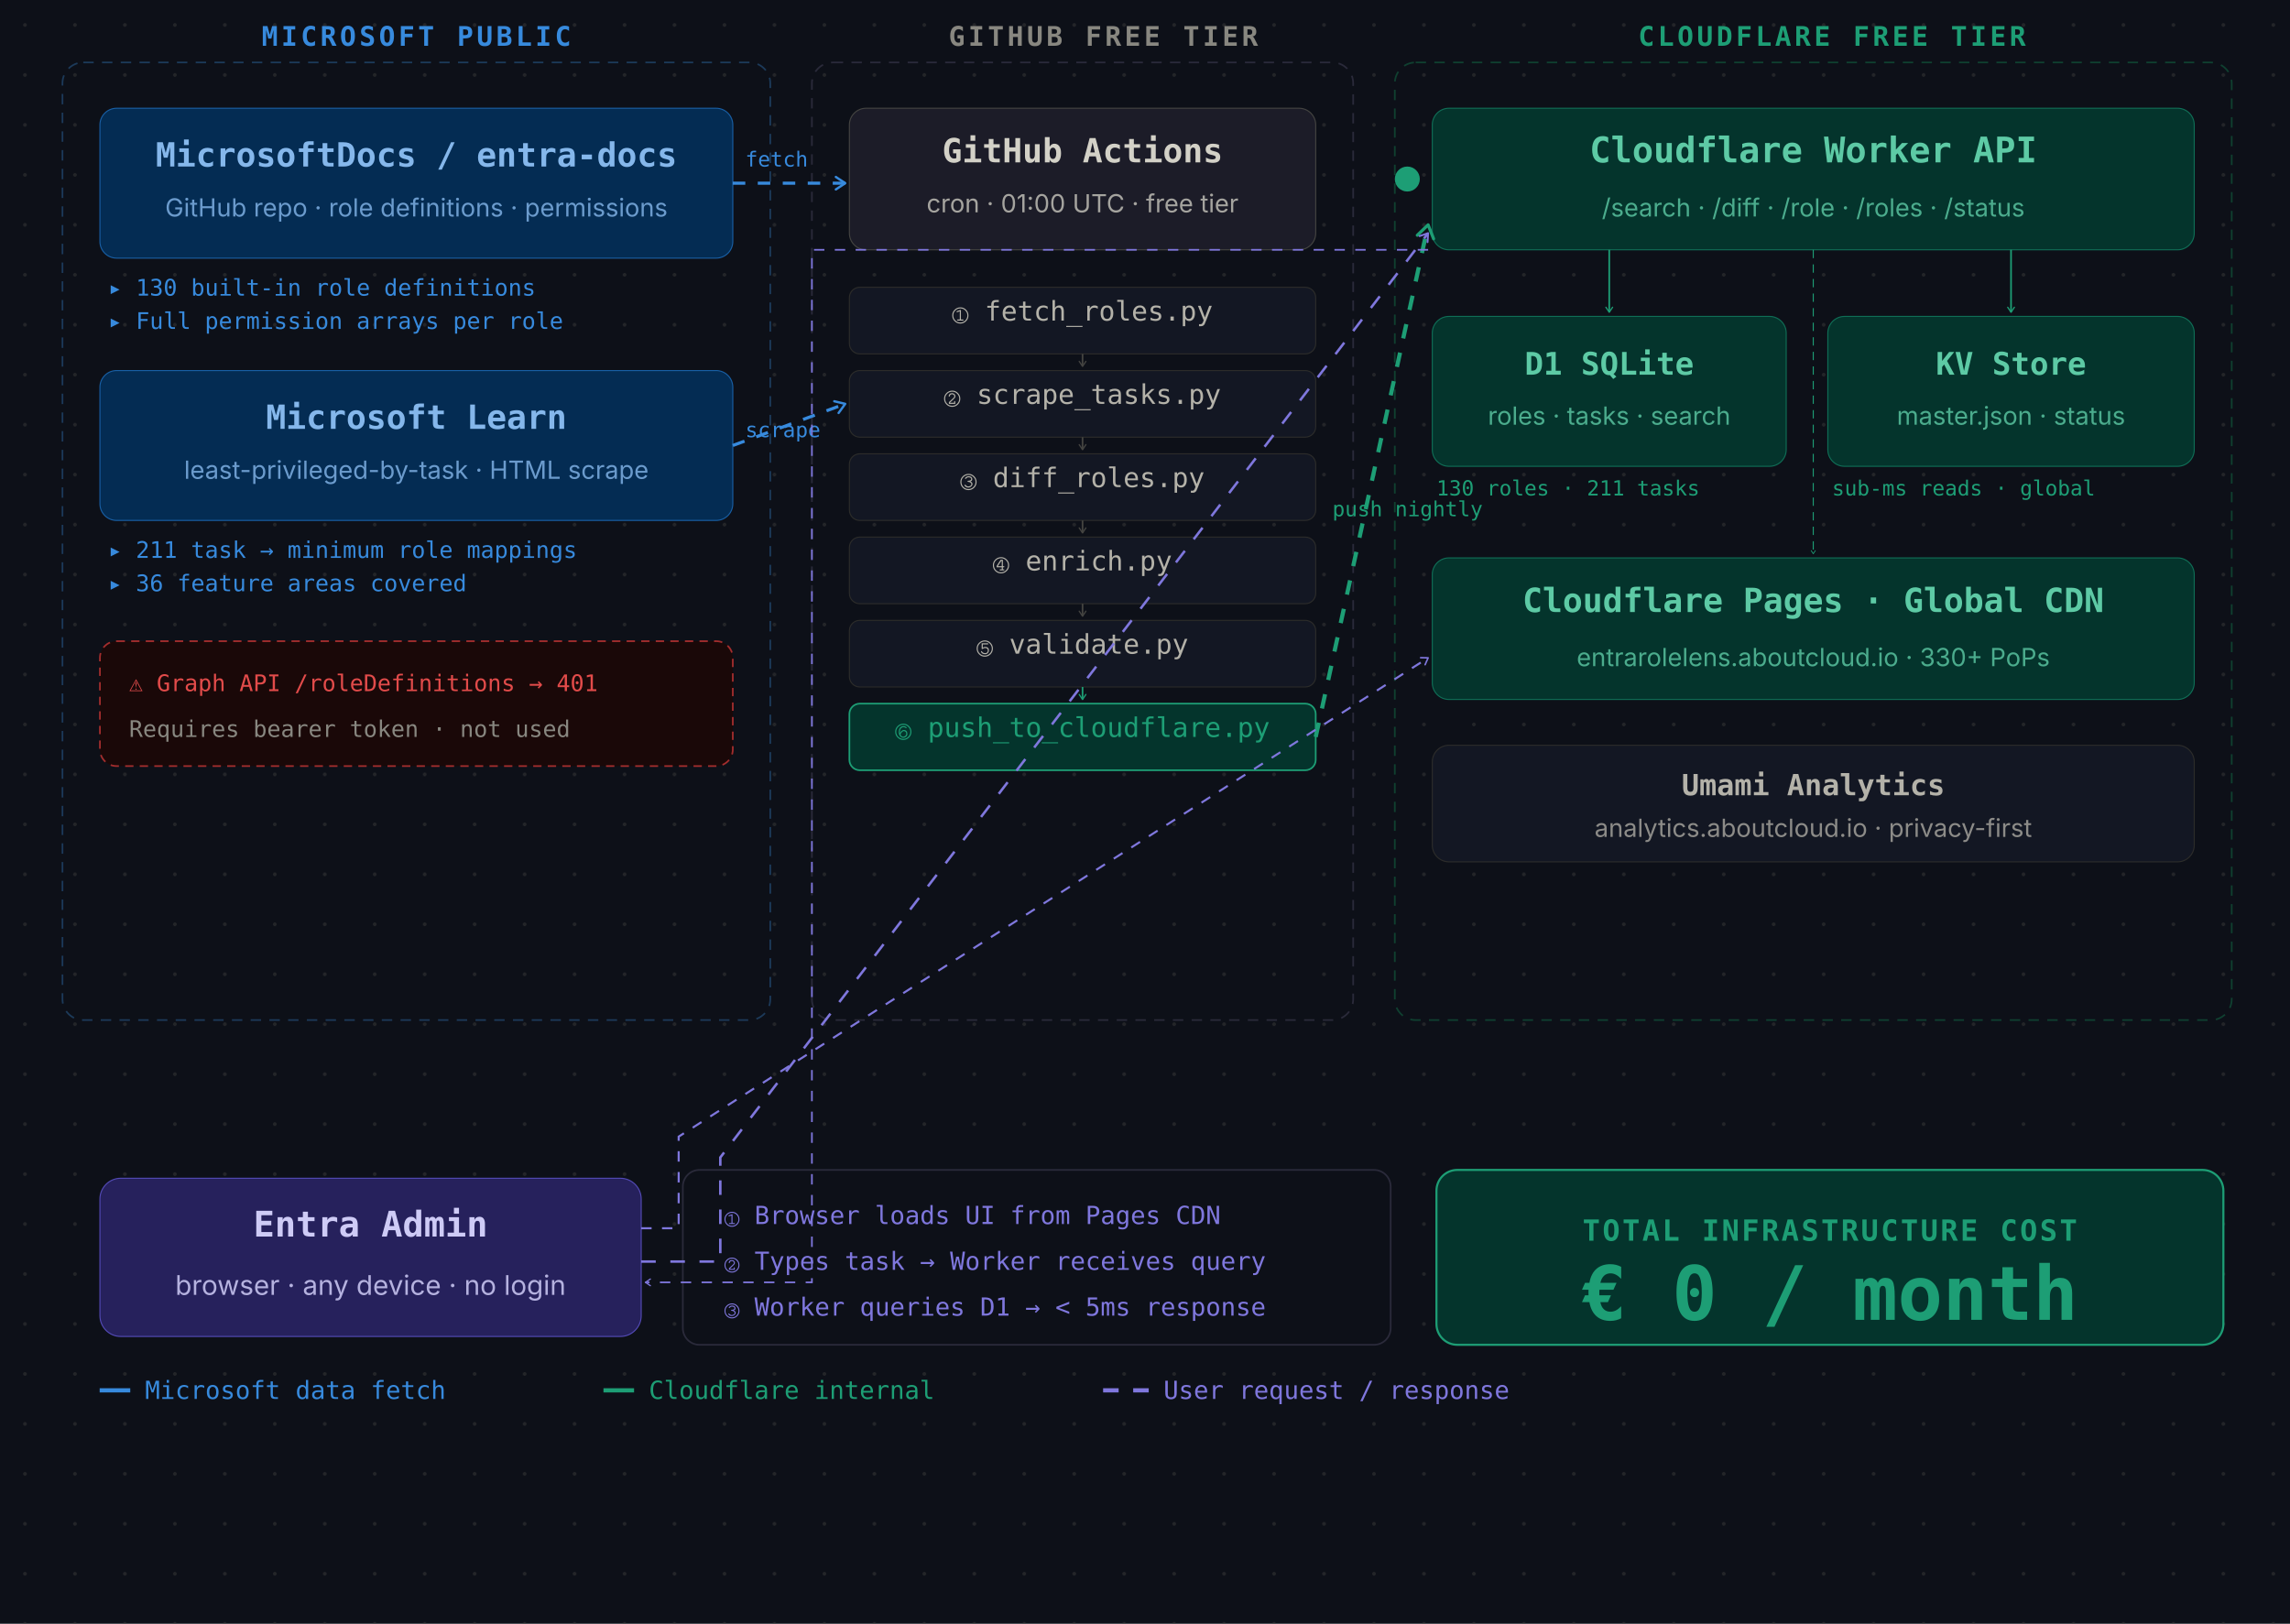
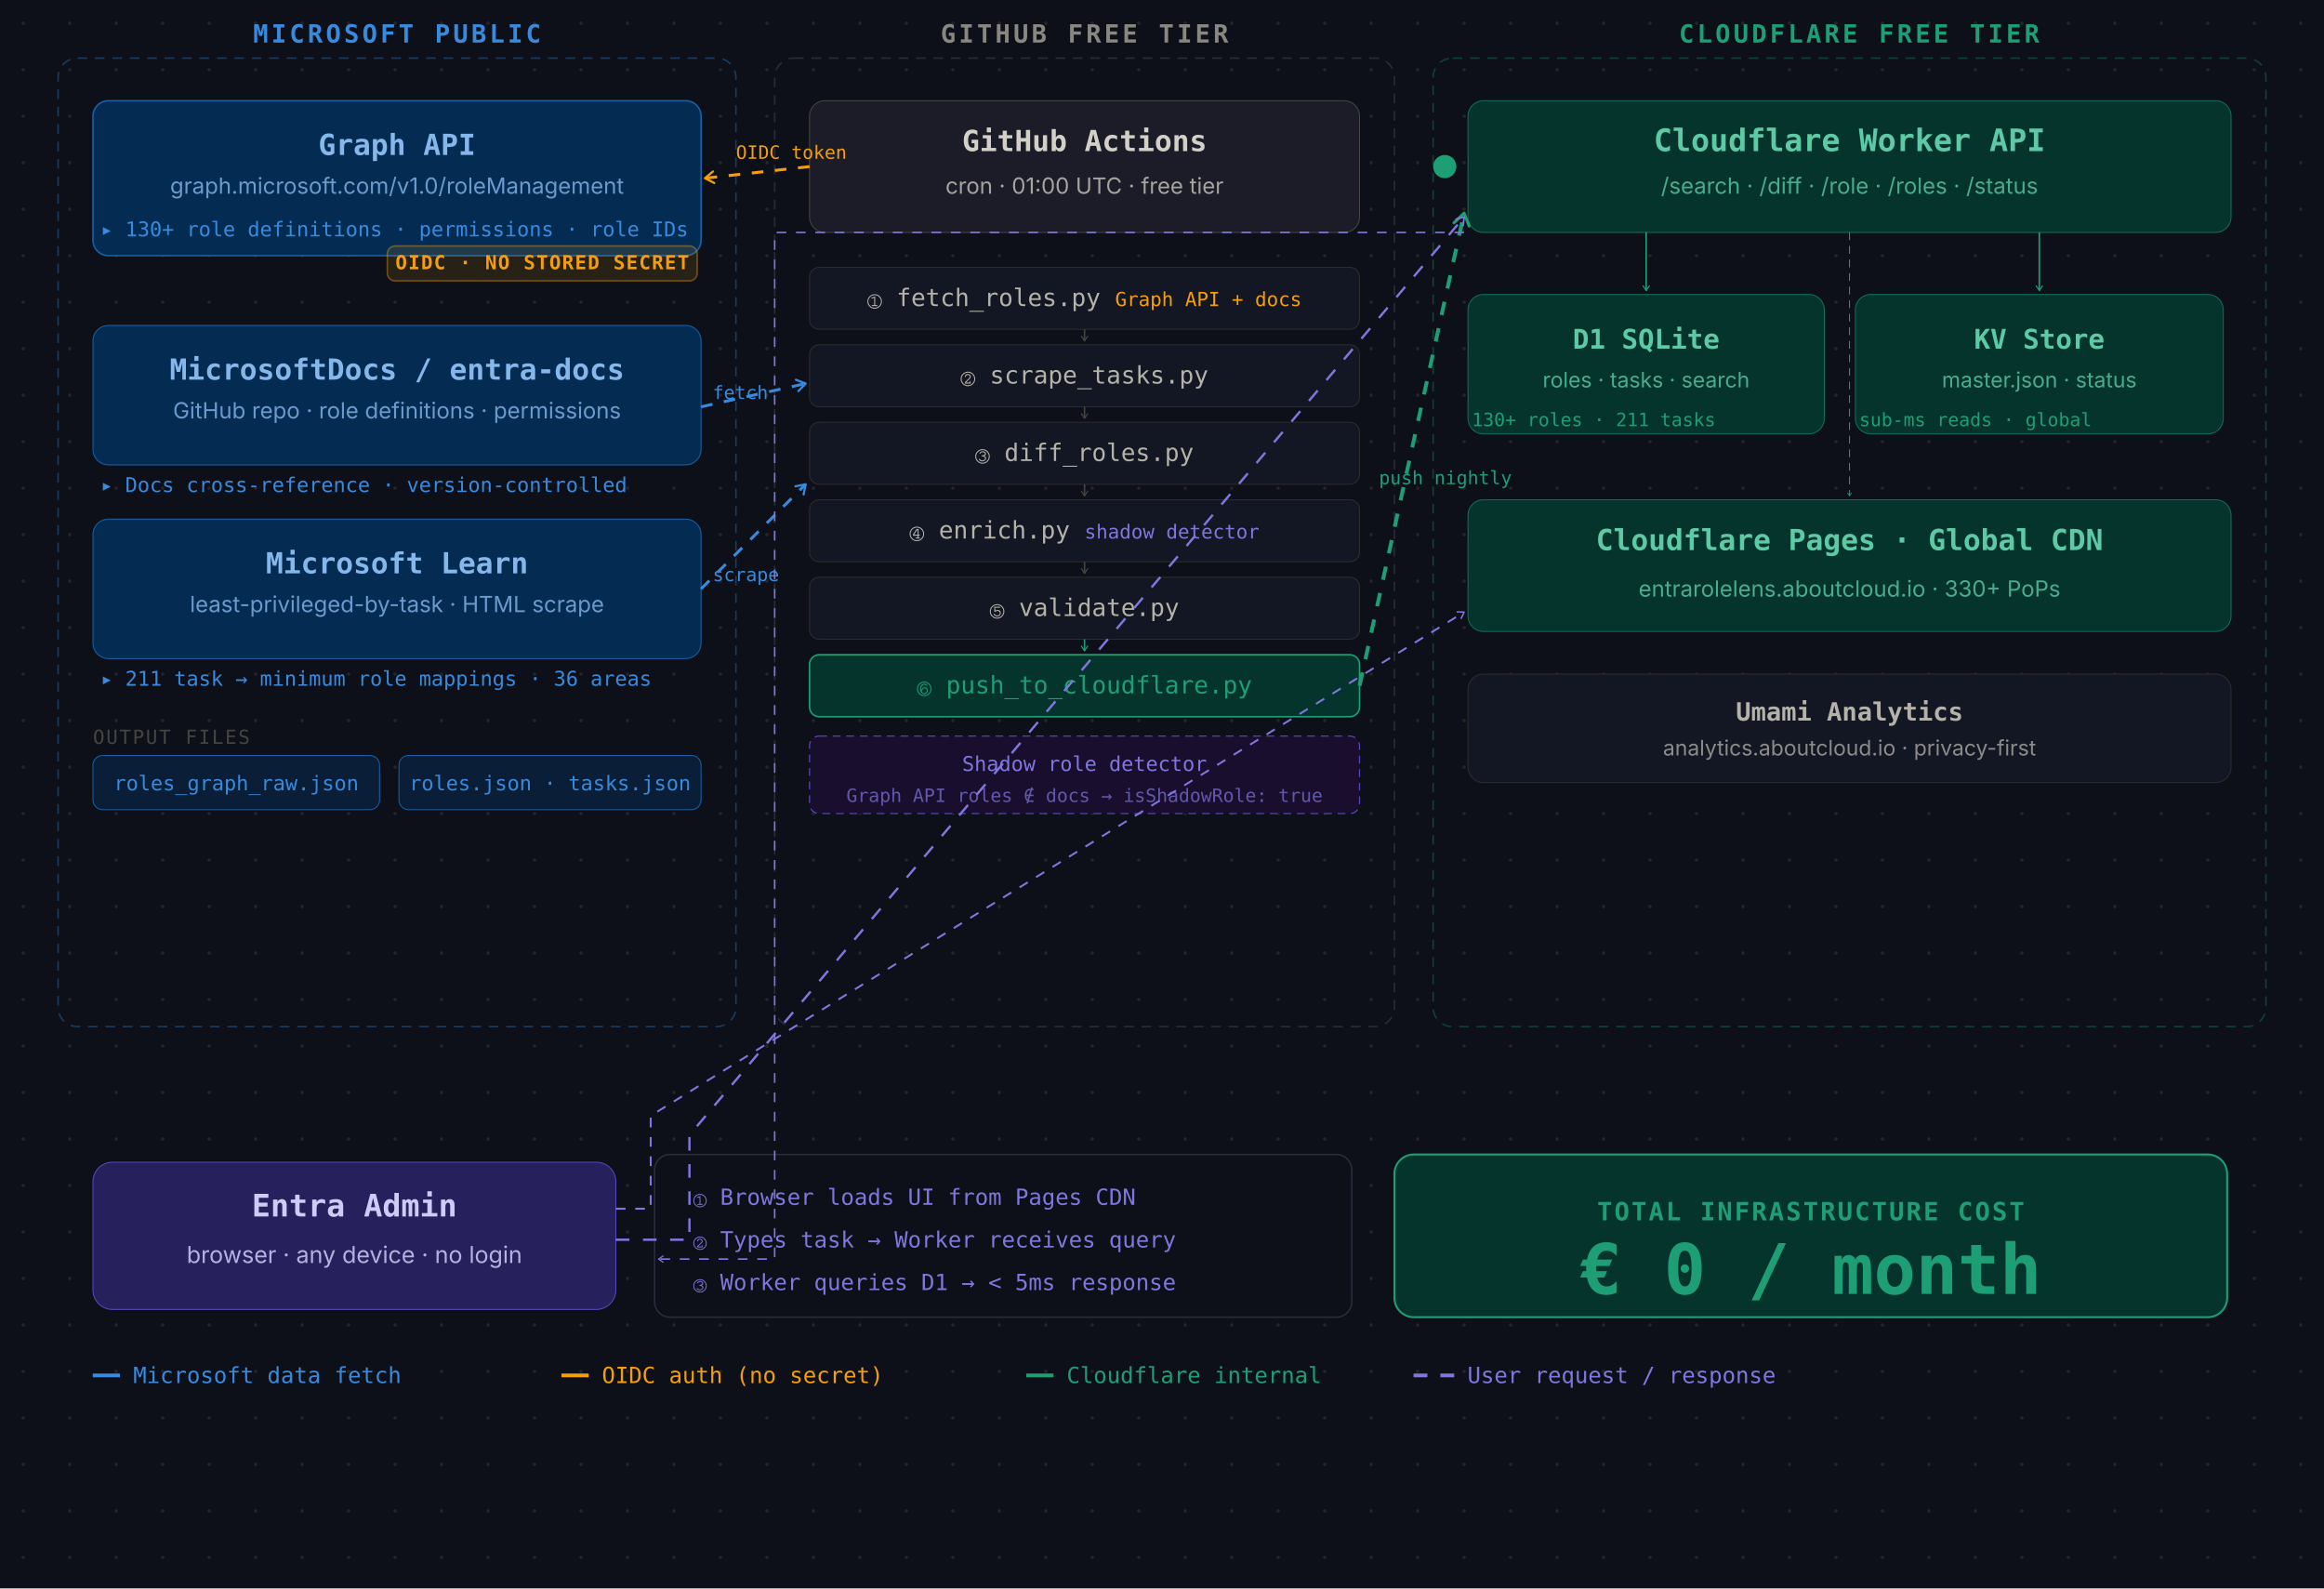
- <svg xmlns="http://www.w3.org/2000/svg" width="100%" viewBox="0 0 1100 780">
+ <svg xmlns="http://www.w3.org/2000/svg" width="100%" viewBox="0 0 1200 820">
  <defs>
    <style>
    @keyframes flow1{to{stroke-dashoffset:-28}}
    @keyframes flow2{to{stroke-dashoffset:-22}}
    @keyframes flow3{to{stroke-dashoffset:-18}}
    @keyframes pulse{0%,100%{opacity:1}50%{opacity:.3}}
    .fl1{stroke-dasharray:7 7;animation:flow1 1.2s linear infinite}
    .fl2{stroke-dasharray:6 6;animation:flow2 1.8s linear infinite}
    .fl3{stroke-dasharray:5 5;animation:flow3 2.4s linear infinite}
    .dot{animation:pulse 2s ease-in-out infinite}
    .mono{font-family:ui-monospace,SFMono-Regular,Menlo,monospace}
    .sans{font-family:-apple-system,BlinkMacSystemFont,sans-serif}
    .bold{font-weight:700}
  </style>
    <marker id="a" viewBox="0 0 10 10" refX="8" refY="5" markerWidth="5" markerHeight="5" orient="auto-start-reverse">
      <path d="M2 1L8 5L2 9" fill="none" stroke="context-stroke" stroke-width="1.5" stroke-linecap="round" stroke-linejoin="round" />
    </marker>
    <marker id="ag" viewBox="0 0 10 10" refX="8" refY="5" markerWidth="5" markerHeight="5" orient="auto-start-reverse">
      <path d="M2 1L8 5L2 9" fill="none" stroke="#1D9E75" stroke-width="1.5" stroke-linecap="round" stroke-linejoin="round" />
    </marker>
    <marker id="ab" viewBox="0 0 10 10" refX="8" refY="5" markerWidth="5" markerHeight="5" orient="auto-start-reverse">
      <path d="M2 1L8 5L2 9" fill="none" stroke="#378ADD" stroke-width="1.5" stroke-linecap="round" stroke-linejoin="round" />
    </marker>
    <marker id="ap" viewBox="0 0 10 10" refX="8" refY="5" markerWidth="5" markerHeight="5" orient="auto-start-reverse">
      <path d="M2 1L8 5L2 9" fill="none" stroke="#7F77DD" stroke-width="1.5" stroke-linecap="round" stroke-linejoin="round" />
    </marker>
+     <marker id="ao" viewBox="0 0 10 10" refX="8" refY="5" markerWidth="5" markerHeight="5" orient="auto-start-reverse">
+       <path d="M2 1L8 5L2 9" fill="none" stroke="#F59E0B" stroke-width="1.5" stroke-linecap="round" stroke-linejoin="round" />
+     </marker>
    <pattern id="dots" width="24" height="24" patternUnits="userSpaceOnUse">
      <circle cx="12" cy="12" r="0.9" fill="#444441" opacity="0.4" />
    </pattern>
  </defs>
-   <rect width="1100" height="780" fill="#0D1018" />
-   <rect width="1100" height="780" fill="url(#dots)" />
-   <text x="200" y="22" text-anchor="middle" class="mono bold" fill="#378ADD" style="font-size:13px;letter-spacing:.12em">MICROSOFT PUBLIC</text>
-   <text x="530" y="22" text-anchor="middle" class="mono bold" fill="#888780" style="font-size:13px;letter-spacing:.12em">GITHUB FREE TIER</text>
-   <text x="880" y="22" text-anchor="middle" class="mono bold" fill="#1D9E75" style="font-size:13px;letter-spacing:.12em">CLOUDFLARE FREE TIER</text>
-   <rect x="30" y="30" width="340" height="460" rx="10" fill="none" stroke="#1C3A5A" stroke-width="0.8" stroke-dasharray="5 4" />
-   <rect x="390" y="30" width="260" height="460" rx="10" fill="none" stroke="#2A2A3A" stroke-width="0.8" stroke-dasharray="5 4" />
-   <rect x="670" y="30" width="402" height="460" rx="10" fill="none" stroke="#0F4030" stroke-width="0.8" stroke-dasharray="5 4" />
-   <rect x="48" y="52" width="304" height="72" rx="8" fill="#042C53" stroke="#185FA5" stroke-width="0.5" />
-   <text x="200" y="80" text-anchor="middle" class="mono bold" fill="#85B7EB" style="font-size:16px">MicrosoftDocs / entra-docs</text>
-   <text x="200" y="104" text-anchor="middle" class="sans" fill="#85B7EB" style="font-size:12px;opacity:.8">GitHub repo · role definitions · permissions</text>
-   <text x="52" y="142" class="mono" fill="#378ADD" style="font-size:11px">▸ 130 built-in role definitions</text>
-   <text x="52" y="158" class="mono" fill="#378ADD" style="font-size:11px">▸ Full permission arrays per role</text>
-   <rect x="48" y="178" width="304" height="72" rx="8" fill="#042C53" stroke="#185FA5" stroke-width="0.5" />
-   <text x="200" y="206" text-anchor="middle" class="mono bold" fill="#85B7EB" style="font-size:16px">Microsoft Learn</text>
-   <text x="200" y="230" text-anchor="middle" class="sans" fill="#85B7EB" style="font-size:12px;opacity:.8">least-privileged-by-task · HTML scrape</text>
-   <text x="52" y="268" class="mono" fill="#378ADD" style="font-size:11px">▸ 211 task → minimum role mappings</text>
-   <text x="52" y="284" class="mono" fill="#378ADD" style="font-size:11px">▸ 36 feature areas covered</text>
-   <rect x="48" y="308" width="304" height="60" rx="8" fill="#1A0808" stroke="#A32D2D" stroke-width="0.8" stroke-dasharray="4 3" />
-   <text x="62" y="332" class="mono" fill="#E24B4A" style="font-size:11px">⚠  Graph API /roleDefinitions → 401</text>
-   <text x="62" y="354" class="mono" fill="#888780" style="font-size:11px">Requires bearer token · not used</text>
-   <rect x="408" y="52" width="224" height="68" rx="8" fill="#1C1C28" stroke="#444441" stroke-width="0.5" />
-   <text x="520" y="78" text-anchor="middle" class="mono bold" fill="#D3D1C7" style="font-size:16px">GitHub Actions</text>
-   <text x="520" y="102" text-anchor="middle" class="sans" fill="#D3D1C7" style="font-size:12px;opacity:.75">cron · 01:00 UTC · free tier</text>
-   <rect x="408" y="138" width="224" height="32" rx="5" fill="#131723" stroke="#2C2C2A" stroke-width="0.5" />
-   <text x="520" y="154" text-anchor="middle" class="mono" fill="#B4B2A9" style="font-size:13px">① fetch_roles.py</text>
-   <rect x="408" y="178" width="224" height="32" rx="5" fill="#131723" stroke="#2C2C2A" stroke-width="0.5" />
-   <text x="520" y="194" text-anchor="middle" class="mono" fill="#B4B2A9" style="font-size:13px">② scrape_tasks.py</text>
-   <rect x="408" y="218" width="224" height="32" rx="5" fill="#131723" stroke="#2C2C2A" stroke-width="0.5" />
-   <text x="520" y="234" text-anchor="middle" class="mono" fill="#B4B2A9" style="font-size:13px">③ diff_roles.py</text>
-   <rect x="408" y="258" width="224" height="32" rx="5" fill="#131723" stroke="#2C2C2A" stroke-width="0.5" />
-   <text x="520" y="274" text-anchor="middle" class="mono" fill="#B4B2A9" style="font-size:13px">④ enrich.py</text>
-   <rect x="408" y="298" width="224" height="32" rx="5" fill="#131723" stroke="#2C2C2A" stroke-width="0.5" />
-   <text x="520" y="314" text-anchor="middle" class="mono" fill="#B4B2A9" style="font-size:13px">⑤ validate.py</text>
-   <rect x="408" y="338" width="224" height="32" rx="5" fill="#04342C" stroke="#1D9E75" stroke-width="0.8" />
-   <text x="520" y="354" text-anchor="middle" class="mono" fill="#1D9E75" style="font-size:13px">⑥ push_to_cloudflare.py</text>
-   <line x1="520" y1="170" x2="520" y2="176" stroke="#444441" stroke-width="0.8" marker-end="url(#a)" />
-   <line x1="520" y1="210" x2="520" y2="216" stroke="#444441" stroke-width="0.8" marker-end="url(#a)" />
-   <line x1="520" y1="250" x2="520" y2="256" stroke="#444441" stroke-width="0.8" marker-end="url(#a)" />
-   <line x1="520" y1="290" x2="520" y2="296" stroke="#444441" stroke-width="0.8" marker-end="url(#a)" />
-   <line x1="520" y1="330" x2="520" y2="336" stroke="#1D9E75" stroke-width="0.8" marker-end="url(#ag)" />
-   <rect x="688" y="52" width="366" height="68" rx="8" fill="#04342C" stroke="#0F6E56" stroke-width="0.5" />
-   <text x="871" y="78" text-anchor="middle" class="mono bold" fill="#5DCAA5" style="font-size:17px">Cloudflare Worker API</text>
-   <text x="871" y="104" text-anchor="middle" class="sans" fill="#5DCAA5" style="font-size:12px;opacity:.8">/search · /diff · /role · /roles · /status</text>
-   <circle class="dot" cx="676" cy="86" r="6" fill="#1D9E75" />
-   <rect x="688" y="152" width="170" height="72" rx="8" fill="#04342C" stroke="#0F6E56" stroke-width="0.5" />
-   <text x="773" y="180" text-anchor="middle" class="mono bold" fill="#5DCAA5" style="font-size:15px">D1 SQLite</text>
-   <text x="773" y="204" text-anchor="middle" class="sans" fill="#5DCAA5" style="font-size:12px;opacity:.8">roles · tasks · search</text>
-   <text x="690" y="238" class="mono" fill="#1D9E75" style="font-size:10px">130 roles · 211 tasks</text>
-   <rect x="878" y="152" width="176" height="72" rx="8" fill="#04342C" stroke="#0F6E56" stroke-width="0.5" />
-   <text x="966" y="180" text-anchor="middle" class="mono bold" fill="#5DCAA5" style="font-size:15px">KV Store</text>
-   <text x="966" y="204" text-anchor="middle" class="sans" fill="#5DCAA5" style="font-size:12px;opacity:.8">master.json · status</text>
-   <text x="880" y="238" class="mono" fill="#1D9E75" style="font-size:10px">sub-ms reads · global</text>
-   <rect x="688" y="268" width="366" height="68" rx="8" fill="#04342C" stroke="#0F6E56" stroke-width="0.5" />
-   <text x="871" y="294" text-anchor="middle" class="mono bold" fill="#5DCAA5" style="font-size:16px">Cloudflare Pages · Global CDN</text>
-   <text x="871" y="320" text-anchor="middle" class="sans" fill="#5DCAA5" style="font-size:12px;opacity:.8">entrarolelens.aboutcloud.io · 330+ PoPs</text>
-   <rect x="688" y="358" width="366" height="56" rx="8" fill="#131723" stroke="#2C2C2A" stroke-width="0.5" />
-   <text x="871" y="382" text-anchor="middle" class="mono bold" fill="#B4B2A9" style="font-size:14px">Umami Analytics</text>
-   <text x="871" y="402" text-anchor="middle" class="sans" fill="#B4B2A9" style="font-size:12px;opacity:.75">analytics.aboutcloud.io · privacy-first</text>
-   <line x1="773" y1="120" x2="773" y2="150" stroke="#1D9E75" stroke-width="0.8" marker-end="url(#ag)" />
-   <line x1="966" y1="120" x2="966" y2="150" stroke="#1D9E75" stroke-width="0.8" marker-end="url(#ag)" />
-   <line x1="871" y1="120" x2="871" y2="266" stroke="#1D9E75" stroke-width="0.5" stroke-dasharray="4 3" marker-end="url(#ag)" />
-   <path class="fl2" d="M352 88 L406 88" fill="none" stroke="#378ADD" stroke-width="1.5" marker-end="url(#ab)" />
-   <path class="fl2" d="M352 214 L406 194" fill="none" stroke="#378ADD" stroke-width="1.5" marker-end="url(#ab)" />
-   <text x="358" y="80" class="mono" fill="#378ADD" style="font-size:10px">fetch</text>
-   <text x="358" y="210" class="mono" fill="#378ADD" style="font-size:10px">scrape</text>
-   <path class="fl1" d="M632 354 L686 108" fill="none" stroke="#1D9E75" stroke-width="2" marker-end="url(#ag)" />
-   <text x="640" y="248" class="mono" fill="#1D9E75" style="font-size:10px">push nightly</text>
-   <rect x="48" y="566" width="260" height="76" rx="10" fill="#26215C" stroke="#534AB7" stroke-width="0.5" />
-   <text x="178" y="594" text-anchor="middle" class="mono bold" fill="#CECBF6" style="font-size:17px">Entra Admin</text>
-   <text x="178" y="622" text-anchor="middle" class="sans" fill="#CECBF6" style="font-size:13px;opacity:.85">browser · any device · no login</text>
-   <rect x="328" y="562" width="340" height="84" rx="8" fill="#0D1018" stroke="#2A2A3A" stroke-width="0.8" />
-   <text x="348" y="588" class="mono" fill="#7F77DD" style="font-size:12px">① Browser loads UI from Pages CDN</text>
-   <text x="348" y="610" class="mono" fill="#7F77DD" style="font-size:12px">② Types task → Worker receives query</text>
-   <text x="348" y="632" class="mono" fill="#7F77DD" style="font-size:12px">③ Worker queries D1 → &lt; 5ms response</text>
-   <path class="fl3" d="M308 590 L326 590 L326 546 L686 316" fill="none" stroke="#7F77DD" stroke-width="1" marker-end="url(#ap)" />
-   <path class="fl1" d="M308 606 L346 606 L346 556 L686 112" fill="none" stroke="#7F77DD" stroke-width="1.2" marker-end="url(#ap)" />
-   <path class="fl3" d="M686 120 L390 120 L390 616 L310 616" fill="none" stroke="#7F77DD" stroke-width="0.8" stroke-dasharray="4 4" marker-end="url(#ap)" />
-   <rect x="690" y="562" width="378" height="84" rx="10" fill="#04342C" stroke="#1D9E75" stroke-width="1" />
-   <text x="879" y="596" text-anchor="middle" class="mono bold" fill="#1D9E75" style="font-size:14px;letter-spacing:.08em">TOTAL INFRASTRUCTURE COST</text>
-   <text x="879" y="634" text-anchor="middle" class="mono bold" fill="#1D9E75" style="font-size:36px">€ 0 / month</text>
-   <text x="48" y="672" class="mono" fill="#378ADD" style="font-size:12px">━━  Microsoft data fetch</text>
-   <text x="290" y="672" class="mono" fill="#1D9E75" style="font-size:12px">━━  Cloudflare internal</text>
-   <text x="530" y="672" class="mono" fill="#7F77DD" style="font-size:12px">━ ━  User request / response</text>
+   <rect width="1200" height="820" fill="#0D1018" />
+   <rect width="1200" height="820" fill="url(#dots)" />
+   <text x="205" y="22" text-anchor="middle" class="mono bold" fill="#378ADD" style="font-size:13px;letter-spacing:.12em">MICROSOFT PUBLIC</text>
+   <text x="560" y="22" text-anchor="middle" class="mono bold" fill="#888780" style="font-size:13px;letter-spacing:.12em">GITHUB FREE TIER</text>
+   <text x="960" y="22" text-anchor="middle" class="mono bold" fill="#1D9E75" style="font-size:13px;letter-spacing:.12em">CLOUDFLARE FREE TIER</text>
+   <rect x="30" y="30" width="350" height="500" rx="10" fill="none" stroke="#1C3A5A" stroke-width="0.8" stroke-dasharray="5 4" />
+   <rect x="400" y="30" width="320" height="500" rx="10" fill="none" stroke="#2A2A3A" stroke-width="0.8" stroke-dasharray="5 4" />
+   <rect x="740" y="30" width="430" height="500" rx="10" fill="none" stroke="#0F4030" stroke-width="0.8" stroke-dasharray="5 4" />
+   <rect x="48" y="52" width="314" height="80" rx="8" fill="#042C53" stroke="#185FA5" stroke-width="0.8" />
+   <text x="205" y="80" text-anchor="middle" class="mono bold" fill="#85B7EB" style="font-size:15px">Graph API</text>
+   <text x="205" y="100" text-anchor="middle" class="sans" fill="#85B7EB" style="font-size:11.5px;opacity:.8">graph.microsoft.com/v1.0/roleManagement</text>
+   <text x="52" y="122" class="mono" fill="#378ADD" style="font-size:10.5px">▸ 130+ role definitions · permissions · role IDs</text>
+   <rect x="200" y="127" width="160" height="18" rx="4" fill="rgba(245,158,11,0.12)" stroke="rgba(245,158,11,0.4)" stroke-width="0.8" />
+   <text x="280" y="139" text-anchor="middle" class="mono bold" fill="#F59E0B" style="font-size:10px;letter-spacing:.06em">OIDC · NO STORED SECRET</text>
+   <rect x="48" y="168" width="314" height="72" rx="8" fill="#042C53" stroke="#185FA5" stroke-width="0.5" />
+   <text x="205" y="196" text-anchor="middle" class="mono bold" fill="#85B7EB" style="font-size:15px">MicrosoftDocs / entra-docs</text>
+   <text x="205" y="216" text-anchor="middle" class="sans" fill="#85B7EB" style="font-size:11.5px;opacity:.8">GitHub repo · role definitions · permissions</text>
+   <text x="52" y="254" class="mono" fill="#378ADD" style="font-size:10.5px">▸ Docs cross-reference · version-controlled</text>
+   <rect x="48" y="268" width="314" height="72" rx="8" fill="#042C53" stroke="#185FA5" stroke-width="0.5" />
+   <text x="205" y="296" text-anchor="middle" class="mono bold" fill="#85B7EB" style="font-size:15px">Microsoft Learn</text>
+   <text x="205" y="316" text-anchor="middle" class="sans" fill="#85B7EB" style="font-size:11.5px;opacity:.8">least-privileged-by-task · HTML scrape</text>
+   <text x="52" y="354" class="mono" fill="#378ADD" style="font-size:10.5px">▸ 211 task → minimum role mappings · 36 areas</text>
+   <text x="48" y="384" class="mono" fill="#444441" style="font-size:10px;letter-spacing:.08em">OUTPUT FILES</text>
+   <rect x="48" y="390" width="148" height="28" rx="5" fill="#0A1E38" stroke="#185FA5" stroke-width="0.5" />
+   <text x="122" y="408" text-anchor="middle" class="mono" fill="#378ADD" style="font-size:10.5px">roles_graph_raw.json</text>
+   <rect x="206" y="390" width="156" height="28" rx="5" fill="#0A1E38" stroke="#185FA5" stroke-width="0.5" />
+   <text x="284" y="408" text-anchor="middle" class="mono" fill="#378ADD" style="font-size:10.5px">roles.json · tasks.json</text>
+   <rect x="418" y="52" width="284" height="68" rx="8" fill="#1C1C28" stroke="#444441" stroke-width="0.5" />
+   <text x="560" y="78" text-anchor="middle" class="mono bold" fill="#D3D1C7" style="font-size:15px">GitHub Actions</text>
+   <text x="560" y="100" text-anchor="middle" class="sans" fill="#D3D1C7" style="font-size:11.5px;opacity:.75">cron · 01:00 UTC · free tier</text>
+   <text x="380" y="82" class="mono" fill="#F59E0B" style="font-size:9.5px">OIDC token</text>
+   <rect x="418" y="138" width="284" height="32" rx="5" fill="#131723" stroke="#2C2C2A" stroke-width="0.5" />
+   <text x="560" y="158" text-anchor="middle" class="mono" fill="#B4B2A9" style="font-size:12.5px">① fetch_roles.py  <tspan fill="#F59E0B" style="font-size:10px">Graph API + docs</tspan>
+   </text>
+   <rect x="418" y="178" width="284" height="32" rx="5" fill="#131723" stroke="#2C2C2A" stroke-width="0.5" />
+   <text x="560" y="198" text-anchor="middle" class="mono" fill="#B4B2A9" style="font-size:12.5px">② scrape_tasks.py</text>
+   <rect x="418" y="218" width="284" height="32" rx="5" fill="#131723" stroke="#2C2C2A" stroke-width="0.5" />
+   <text x="560" y="238" text-anchor="middle" class="mono" fill="#B4B2A9" style="font-size:12.5px">③ diff_roles.py</text>
+   <rect x="418" y="258" width="284" height="32" rx="5" fill="#131723" stroke="#2C2C2A" stroke-width="0.5" />
+   <text x="560" y="278" text-anchor="middle" class="mono" fill="#B4B2A9" style="font-size:12.5px">④ enrich.py  <tspan fill="#7F77DD" style="font-size:10px">shadow detector</tspan>
+   </text>
+   <rect x="418" y="298" width="284" height="32" rx="5" fill="#131723" stroke="#2C2C2A" stroke-width="0.5" />
+   <text x="560" y="318" text-anchor="middle" class="mono" fill="#B4B2A9" style="font-size:12.5px">⑤ validate.py</text>
+   <rect x="418" y="338" width="284" height="32" rx="5" fill="#04342C" stroke="#1D9E75" stroke-width="0.8" />
+   <text x="560" y="358" text-anchor="middle" class="mono" fill="#1D9E75" style="font-size:12.5px">⑥ push_to_cloudflare.py</text>
+   <line x1="560" y1="170" x2="560" y2="176" stroke="#444441" stroke-width="0.8" marker-end="url(#a)" />
+   <line x1="560" y1="210" x2="560" y2="216" stroke="#444441" stroke-width="0.8" marker-end="url(#a)" />
+   <line x1="560" y1="250" x2="560" y2="256" stroke="#444441" stroke-width="0.8" marker-end="url(#a)" />
+   <line x1="560" y1="290" x2="560" y2="296" stroke="#444441" stroke-width="0.8" marker-end="url(#a)" />
+   <line x1="560" y1="330" x2="560" y2="336" stroke="#1D9E75" stroke-width="0.8" marker-end="url(#ag)" />
+   <rect x="418" y="380" width="284" height="40" rx="5" fill="#1A0E2E" stroke="#534AB7" stroke-width="0.6" stroke-dasharray="4 3" />
+   <text x="560" y="398" text-anchor="middle" class="mono" fill="#7F77DD" style="font-size:10.5px">Shadow role detector</text>
+   <text x="560" y="414" text-anchor="middle" class="mono" fill="#7F77DD" style="font-size:9.5px;opacity:.7">Graph API roles ∉ docs → isShadowRole: true</text>
+   <rect x="758" y="52" width="394" height="68" rx="8" fill="#04342C" stroke="#0F6E56" stroke-width="0.5" />
+   <text x="955" y="78" text-anchor="middle" class="mono bold" fill="#5DCAA5" style="font-size:16px">Cloudflare Worker API</text>
+   <text x="955" y="100" text-anchor="middle" class="sans" fill="#5DCAA5" style="font-size:11.5px;opacity:.8">/search · /diff · /role · /roles · /status</text>
+   <circle class="dot" cx="746" cy="86" r="6" fill="#1D9E75" />
+   <rect x="758" y="152" width="184" height="72" rx="8" fill="#04342C" stroke="#0F6E56" stroke-width="0.5" />
+   <text x="850" y="180" text-anchor="middle" class="mono bold" fill="#5DCAA5" style="font-size:14px">D1 SQLite</text>
+   <text x="850" y="200" text-anchor="middle" class="sans" fill="#5DCAA5" style="font-size:11px;opacity:.8">roles · tasks · search</text>
+   <text x="760" y="220" class="mono" fill="#1D9E75" style="font-size:9.5px">130+ roles · 211 tasks</text>
+   <rect x="958" y="152" width="190" height="72" rx="8" fill="#04342C" stroke="#0F6E56" stroke-width="0.5" />
+   <text x="1053" y="180" text-anchor="middle" class="mono bold" fill="#5DCAA5" style="font-size:14px">KV Store</text>
+   <text x="1053" y="200" text-anchor="middle" class="sans" fill="#5DCAA5" style="font-size:11px;opacity:.8">master.json · status</text>
+   <text x="960" y="220" class="mono" fill="#1D9E75" style="font-size:9.5px">sub-ms reads · global</text>
+   <rect x="758" y="258" width="394" height="68" rx="8" fill="#04342C" stroke="#0F6E56" stroke-width="0.5" />
+   <text x="955" y="284" text-anchor="middle" class="mono bold" fill="#5DCAA5" style="font-size:15px">Cloudflare Pages · Global CDN</text>
+   <text x="955" y="308" text-anchor="middle" class="sans" fill="#5DCAA5" style="font-size:11.5px;opacity:.8">entrarolelens.aboutcloud.io · 330+ PoPs</text>
+   <rect x="758" y="348" width="394" height="56" rx="8" fill="#131723" stroke="#2C2C2A" stroke-width="0.5" />
+   <text x="955" y="372" text-anchor="middle" class="mono bold" fill="#B4B2A9" style="font-size:13px">Umami Analytics</text>
+   <text x="955" y="390" text-anchor="middle" class="sans" fill="#B4B2A9" style="font-size:11px;opacity:.75">analytics.aboutcloud.io · privacy-first</text>
+   <line x1="850" y1="120" x2="850" y2="150" stroke="#1D9E75" stroke-width="0.8" marker-end="url(#ag)" />
+   <line x1="1053" y1="120" x2="1053" y2="150" stroke="#1D9E75" stroke-width="0.8" marker-end="url(#ag)" />
+   <line x1="955" y1="120" x2="955" y2="256" stroke="#1D9E75" stroke-width="0.5" stroke-dasharray="4 3" marker-end="url(#ag)" />
+   <path class="fl2" d="M418 86 L364 92" fill="none" stroke="#F59E0B" stroke-width="1.5" marker-end="url(#ao)" />
+   <path class="fl2" d="M362 210 L416 198" fill="none" stroke="#378ADD" stroke-width="1.5" marker-end="url(#ab)" />
+   <path class="fl2" d="M362 304 L416 250" fill="none" stroke="#378ADD" stroke-width="1.5" marker-end="url(#ab)" />
+   <text x="368" y="206" class="mono" fill="#378ADD" style="font-size:9.5px">fetch</text>
+   <text x="368" y="300" class="mono" fill="#378ADD" style="font-size:9.5px">scrape</text>
+   <path class="fl1" d="M702 354 L756 110" fill="none" stroke="#1D9E75" stroke-width="2" marker-end="url(#ag)" />
+   <text x="712" y="250" class="mono" fill="#1D9E75" style="font-size:9.5px">push nightly</text>
+   <rect x="48" y="600" width="270" height="76" rx="10" fill="#26215C" stroke="#534AB7" stroke-width="0.5" />
+   <text x="183" y="628" text-anchor="middle" class="mono bold" fill="#CECBF6" style="font-size:16px">Entra Admin</text>
+   <text x="183" y="652" text-anchor="middle" class="sans" fill="#CECBF6" style="font-size:12px;opacity:.85">browser · any device · no login</text>
+   <rect x="338" y="596" width="360" height="84" rx="8" fill="#0D1018" stroke="#2A2A3A" stroke-width="0.8" />
+   <text x="358" y="622" class="mono" fill="#7F77DD" style="font-size:11.5px">① Browser loads UI from Pages CDN</text>
+   <text x="358" y="644" class="mono" fill="#7F77DD" style="font-size:11.5px">② Types task → Worker receives query</text>
+   <text x="358" y="666" class="mono" fill="#7F77DD" style="font-size:11.5px">③ Worker queries D1 → &lt; 5ms response</text>
+   <path class="fl3" d="M318 624 L336 624 L336 576 L756 316" fill="none" stroke="#7F77DD" stroke-width="1" marker-end="url(#ap)" />
+   <path class="fl1" d="M318 640 L356 640 L356 586 L756 112" fill="none" stroke="#7F77DD" stroke-width="1.2" marker-end="url(#ap)" />
+   <path class="fl3" d="M756 120 L400 120 L400 650 L340 650" fill="none" stroke="#7F77DD" stroke-width="0.8" stroke-dasharray="4 4" marker-end="url(#ap)" />
+   <rect x="720" y="596" width="430" height="84" rx="10" fill="#04342C" stroke="#1D9E75" stroke-width="1" />
+   <text x="935" y="630" text-anchor="middle" class="mono bold" fill="#1D9E75" style="font-size:13px;letter-spacing:.08em">TOTAL INFRASTRUCTURE COST</text>
+   <text x="935" y="668" text-anchor="middle" class="mono bold" fill="#1D9E75" style="font-size:36px">€ 0 / month</text>
+   <text x="48" y="714" class="mono" fill="#378ADD" style="font-size:11.5px">━━  Microsoft data fetch</text>
+   <text x="290" y="714" class="mono" fill="#F59E0B" style="font-size:11.5px">━━  OIDC auth (no secret)</text>
+   <text x="530" y="714" class="mono" fill="#1D9E75" style="font-size:11.5px">━━  Cloudflare internal</text>
+   <text x="730" y="714" class="mono" fill="#7F77DD" style="font-size:11.5px">━ ━  User request / response</text>
</svg>
